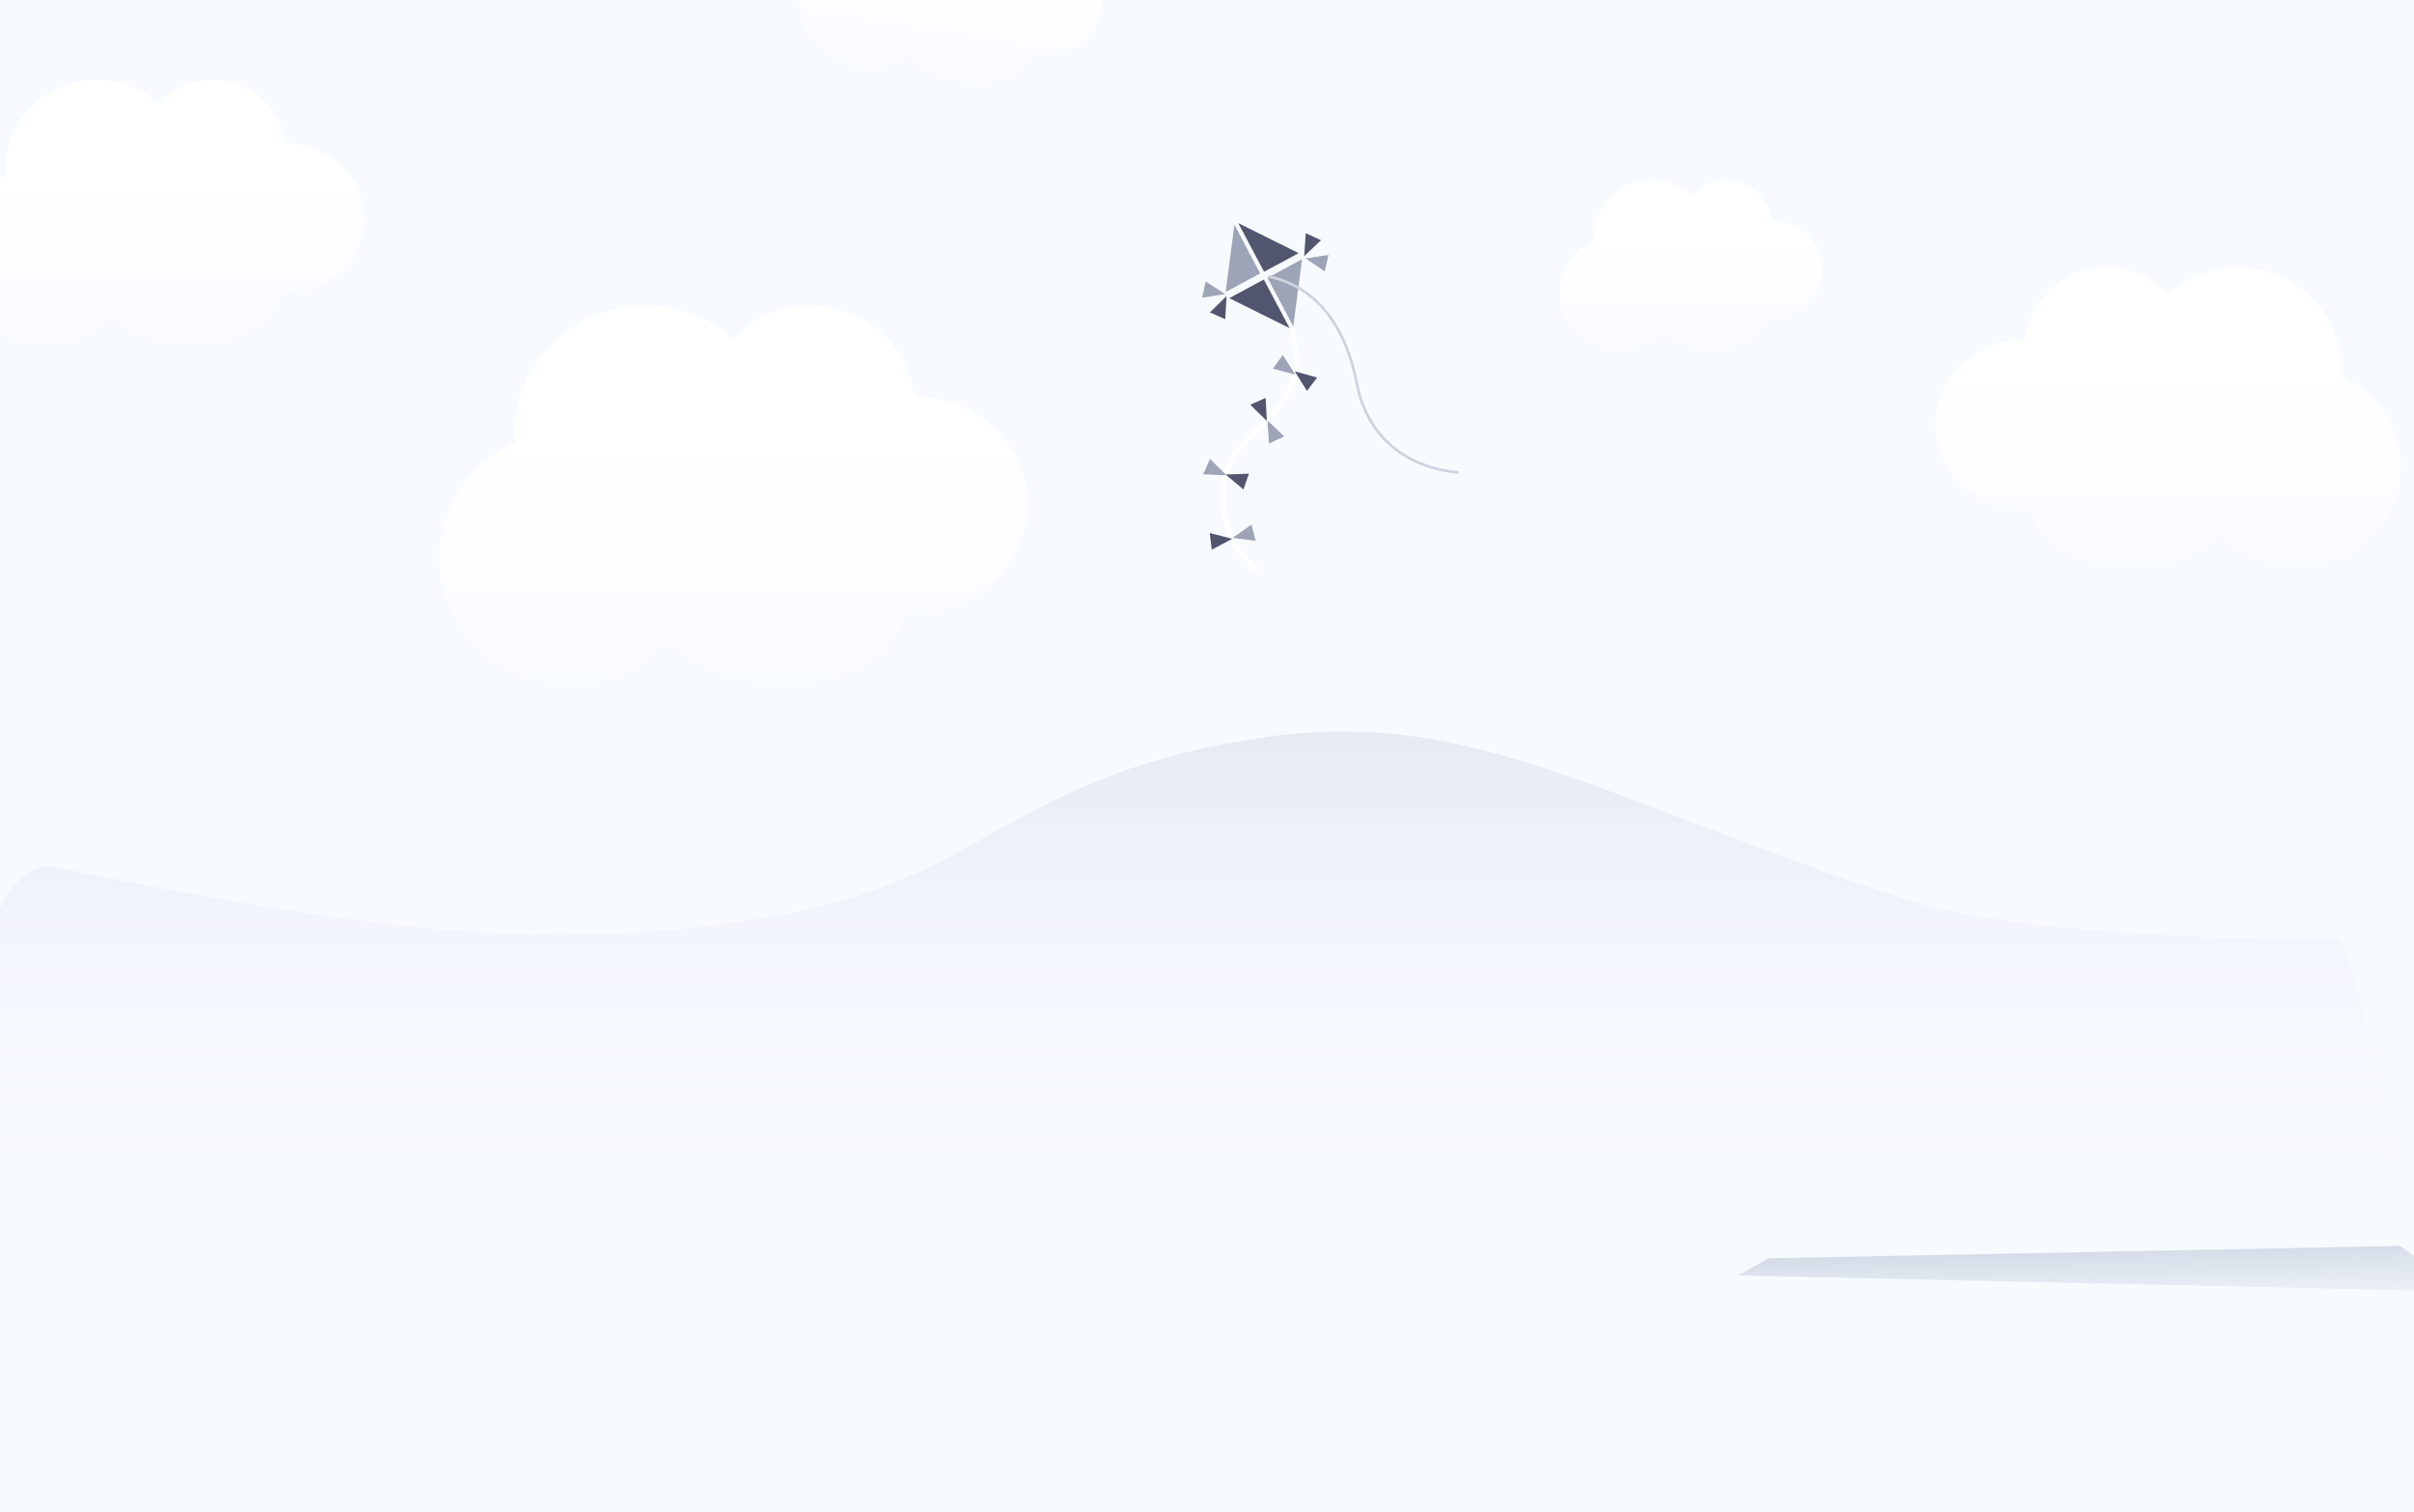
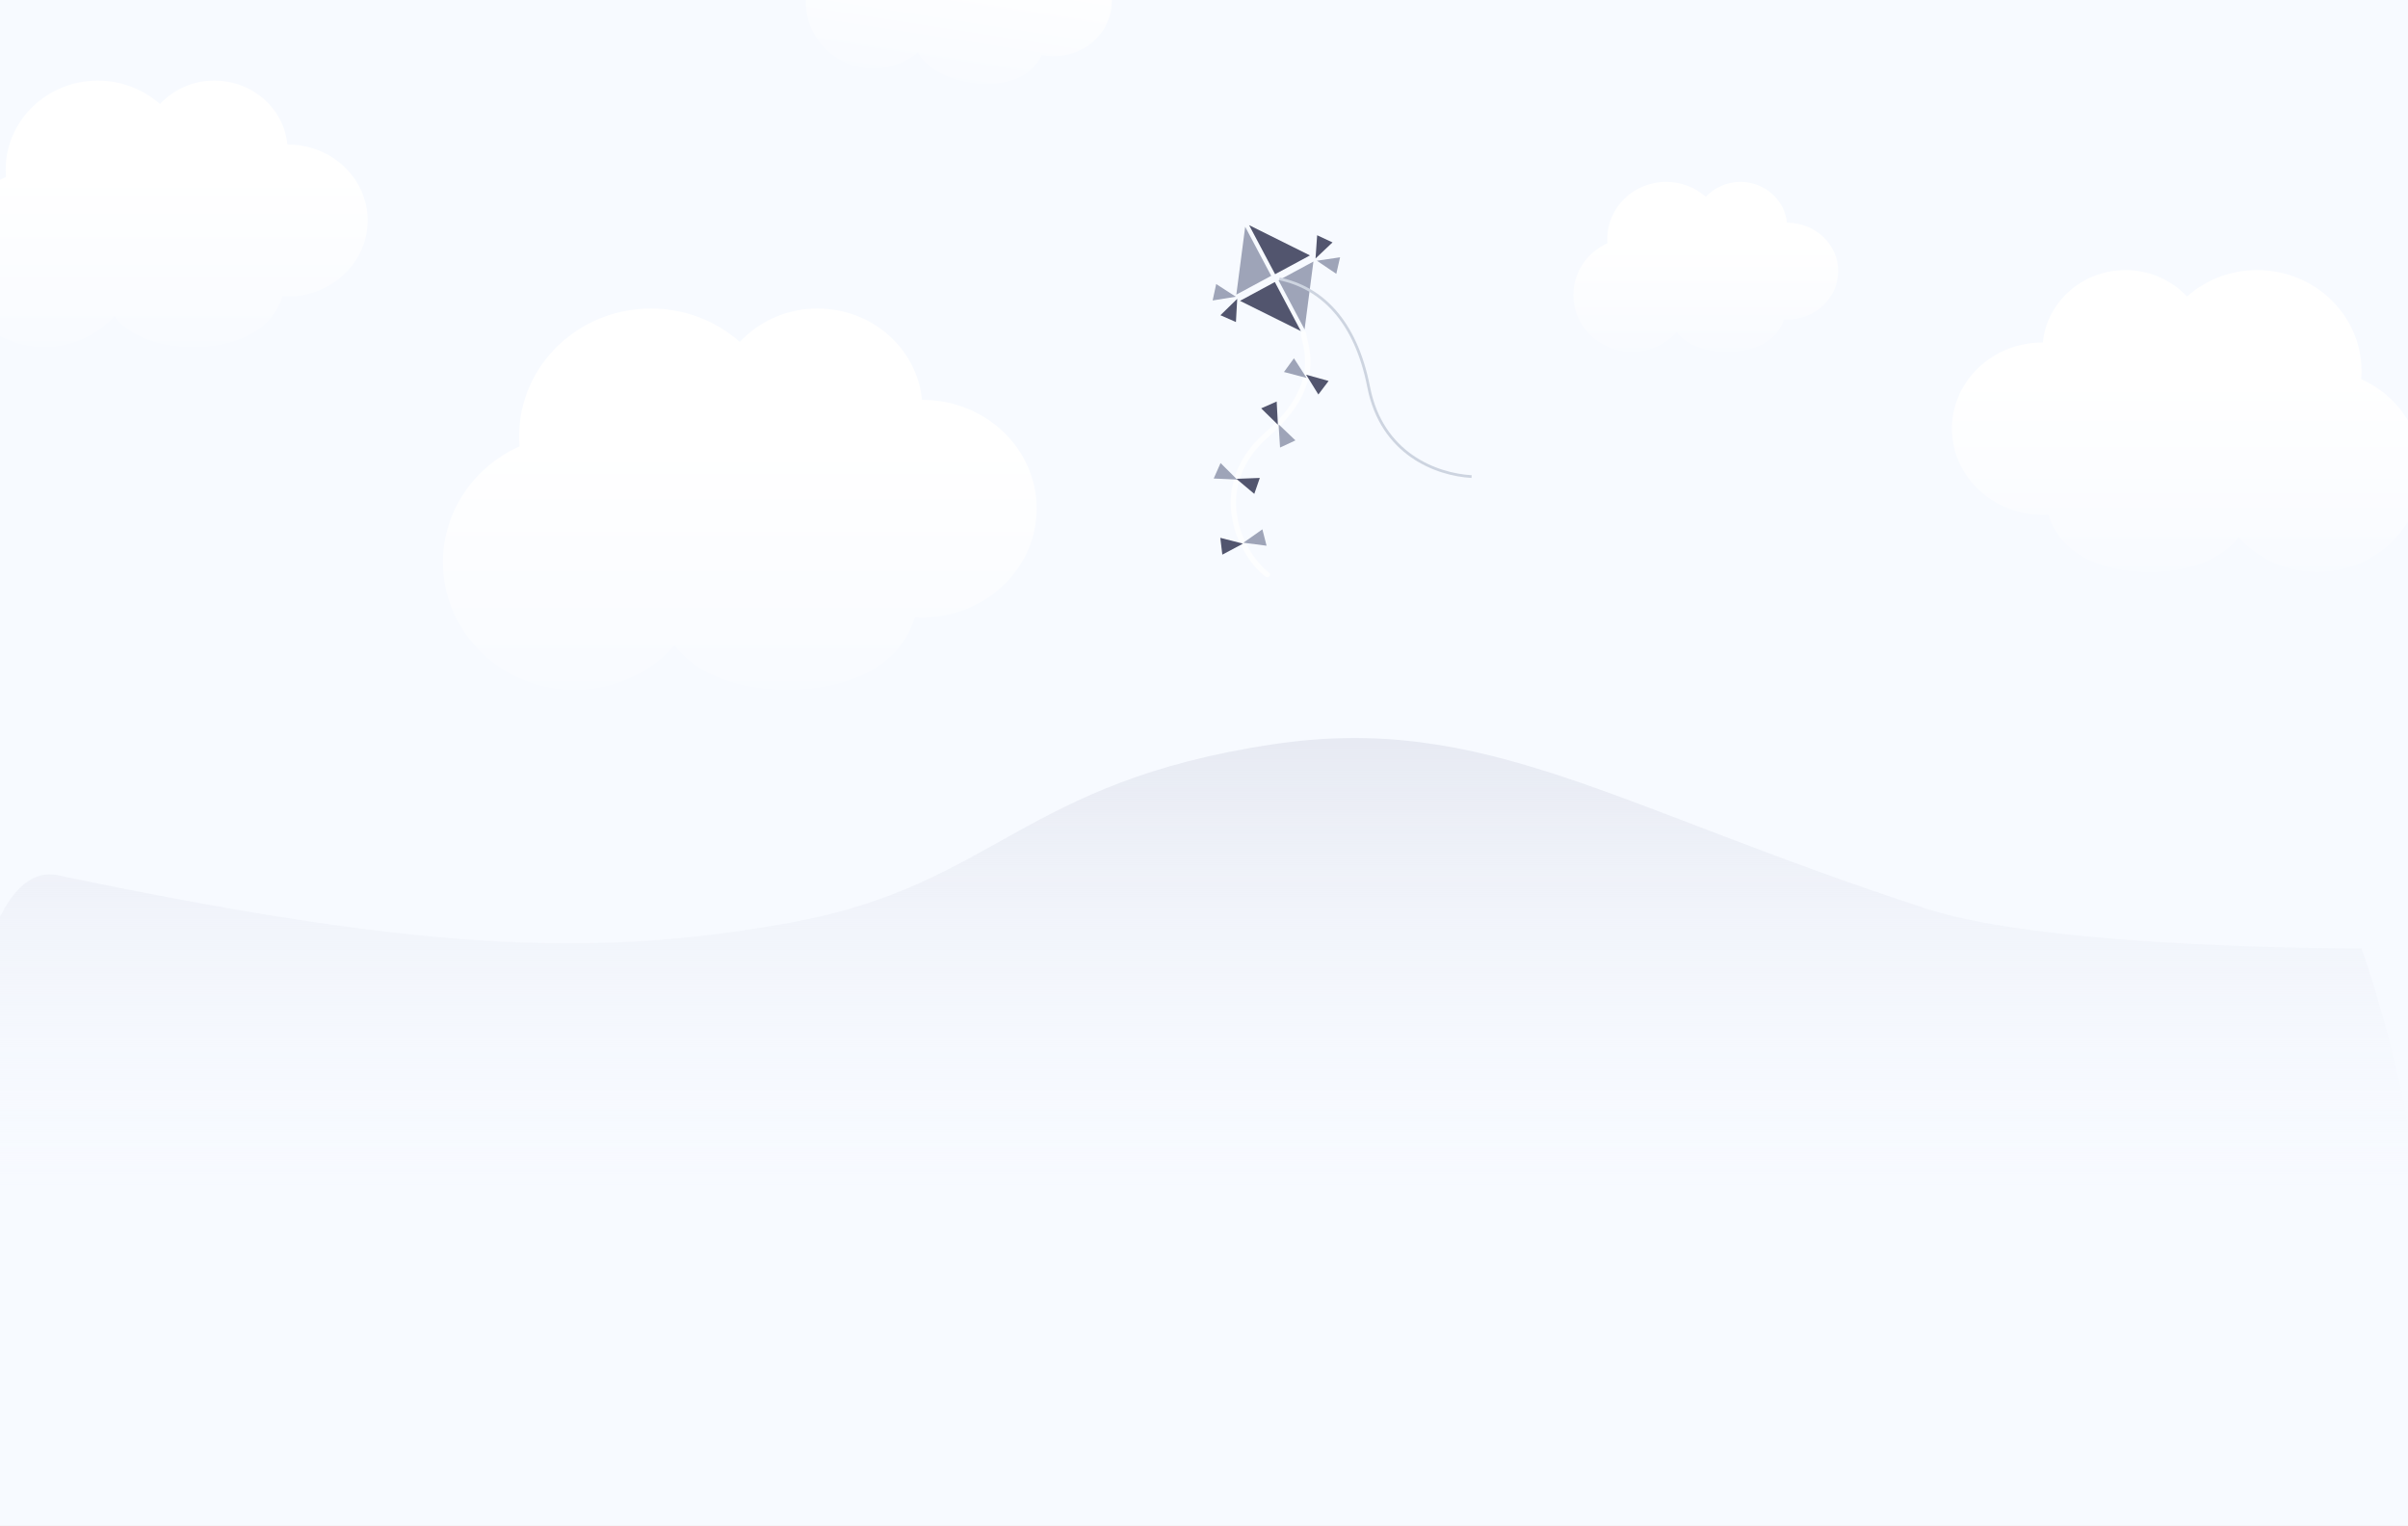
- <svg xmlns="http://www.w3.org/2000/svg" width="1440" height="902" viewBox="0 0 1440 902" fill="none">
-   <path d="M1446.3 0H-6.301V902H1446.3V0Z" fill="#F7FAFF" />
-   <path d="M1396.51 560.731C1396.51 560.731 1509.2 872.071 1333.09 872.071C1223.11 872.071 157.034 979.101 -28.354 788.359C-31.37 785.237 -34.464 503.139 34.37 517.537C241.801 560.794 347.836 567.547 468.18 545.377C588.523 523.207 603.914 462.238 753.184 440.004C878.013 421.401 954.35 477.082 1139.51 537.35C1213.44 561.431 1396.51 560.731 1396.51 560.731Z" fill="url(#paint0_linear)" />
-   <path d="M67.557 186.918C77.129 199.25 94.437 205.24 114.297 205.24C139.581 205.24 160.877 195.551 167.019 175.203C168.056 175.291 169.093 175.291 170.13 175.291C196.211 175.291 217.428 155.207 217.428 130.367C217.428 105.527 196.291 85.443 170.13 85.443H169.97C167.896 64.215 149.392 47.654 126.82 47.654C114.616 47.566 102.971 52.587 94.596 61.484C84.467 52.587 71.386 47.654 57.827 47.654C27.757 47.654 3.35 71.262 3.35 100.418C3.35 101.827 3.43 103.237 3.509 104.558C-15.155 112.926 -28.155 131.248 -28.155 152.477C-28.155 181.633 -3.749 205.24 26.321 205.24C42.114 205.24 57.109 198.634 67.557 186.918Z" fill="url(#paint1_linear)" />
-   <path d="M398.963 381.676C412.602 399.294 437.408 407.838 465.723 407.838C501.934 407.838 532.403 393.92 541.097 364.852C542.532 364.94 544.048 365.028 545.484 365.028C582.812 365.028 613.041 336.224 613.041 300.725C613.041 265.227 582.812 236.423 545.484 236.423H545.244C542.293 206.121 515.813 182.426 483.51 182.426C466.042 182.338 449.372 189.473 437.488 202.157C423.051 189.385 404.307 182.338 384.925 182.426C341.854 182.426 306.999 216.251 306.999 257.916C306.999 259.942 307.079 261.879 307.238 263.905C280.518 275.885 261.934 302.047 261.934 332.436C261.934 374.101 296.79 407.926 339.86 407.926C362.512 407.926 383.968 398.325 398.963 381.676Z" fill="url(#paint2_linear)" />
-   <path d="M991.505 196.344C997.567 204.183 1008.65 208.059 1021.26 208.059C1037.37 208.059 1051.01 201.893 1054.92 188.856C1055.55 188.856 1056.19 188.944 1056.91 188.944C1073.58 188.944 1087.06 176.084 1087.06 160.316C1087.06 144.549 1073.58 131.688 1056.91 131.688H1056.75C1055.47 118.211 1043.59 107.553 1029.23 107.553C1021.42 107.553 1014 110.724 1008.73 116.362C1002.27 110.636 993.978 107.553 985.284 107.553C966.062 107.553 950.508 122.616 950.508 141.202C950.508 142.083 950.509 142.963 950.588 143.844C938.385 149.218 930.489 161.197 930.409 174.41C930.409 192.996 945.962 208.059 965.184 208.059C975.234 208.059 984.885 203.831 991.505 196.344Z" fill="url(#paint3_linear)" />
-   <path d="M542.772 31.006C548.435 40.872 560.399 46.95 574.756 48.976C593.101 51.53 609.531 46.597 616.072 32.504C616.79 32.68 617.508 32.768 618.305 32.856C637.208 35.499 654.596 23.078 657.149 5.021C659.701 -13.037 646.461 -29.685 627.478 -32.328H627.318C628.036 -47.919 616.311 -61.748 599.96 -64.038C591.107 -65.272 582.174 -62.893 575.234 -57.256C568.853 -64.743 559.841 -69.588 550.03 -70.997C528.255 -74.08 508.156 -59.37 505.125 -38.229C504.965 -37.172 504.885 -36.203 504.806 -35.146C490.05 -31.006 479.123 -18.674 476.969 -3.612C474.018 17.529 489.252 37.084 511.027 40.167C522.433 41.665 533.998 38.406 542.772 31.006Z" fill="url(#paint4_linear)" />
-   <path d="M1323.87 317.55C1313.1 331.555 1293.4 338.25 1270.99 338.25C1242.35 338.25 1218.19 327.239 1211.33 304.249C1210.21 304.337 1209.01 304.337 1207.82 304.337C1178.23 304.337 1154.3 281.523 1154.3 253.423C1154.3 225.324 1178.23 202.51 1207.82 202.51H1208.06C1210.37 178.55 1231.35 159.7 1256.87 159.7C1270.67 159.612 1283.91 165.337 1293.32 175.291C1304.81 165.161 1319.56 159.612 1334.88 159.7C1368.93 159.7 1396.53 186.478 1396.53 219.422C1396.53 221.008 1396.45 222.593 1396.37 224.179C1417.51 233.604 1432.26 254.392 1432.26 278.44C1432.26 311.472 1404.67 338.162 1370.61 338.162C1352.74 338.338 1335.67 330.851 1323.87 317.55Z" fill="url(#paint5_linear)" />
-   <path d="M1036.81 760.886L1468.63 770.488L1431.7 743.269L1054.92 750.668L1036.81 760.886Z" fill="url(#paint6_linear)" />
-   <path d="M738.669 133.123L754.049 162.126L774.657 151.011L738.669 133.123Z" fill="#52556E" />
-   <path d="M736.351 134.073L751.737 163.085L731.12 174.204L736.351 134.073Z" fill="#9EA4B8" />
-   <path d="M771.479 194.771L756.092 165.758L776.71 154.64L771.479 194.771Z" fill="#9EA4B8" />
-   <path d="M769.268 195.757L753.888 166.754L733.28 177.868L769.268 195.757Z" fill="#52556E" />
-   <path d="M777.954 152.832L788.004 143.318L778.911 139.09L777.954 152.832Z" fill="#52556E" />
-   <path d="M778.752 154.153L792.471 152.127L790.237 161.905L778.752 154.153Z" fill="#9EA4B8" />
-   <path d="M731.646 176.671L721.709 186.378L730.879 190.412L731.646 176.671Z" fill="#52556E" />
-   <path d="M730.813 175.431L717.107 177.648L719.208 167.938L730.813 175.431Z" fill="#9EA4B8" />
-   <path opacity="0.7" d="M770.854 197.22C770.854 202.681 784.254 226.465 749.398 256.766C714.543 287.068 732.33 326.53 749.398 339.743" stroke="white" stroke-width="3.24" stroke-miterlimit="10" stroke-linecap="round" stroke-linejoin="round" />
-   <path d="M772.369 221.532L779.628 233.247L785.69 225.231L772.369 221.532Z" fill="#52556E" />
-   <path d="M772.688 223.47L759.289 219.946L765.191 211.842L772.688 223.47Z" fill="#9EA4B8" />
-   <path d="M756.098 250.864L756.976 264.606L766.068 260.378L756.098 250.864Z" fill="#9EA4B8" />
-   <path d="M755.699 251.129L745.809 241.439L754.982 237.387L755.699 251.129Z" fill="#52556E" />
-   <path d="M731.133 283.104L741.741 292L745.011 282.575L731.133 283.104Z" fill="#52556E" />
-   <path d="M731.612 283.544L717.733 282.928L721.801 273.767L731.612 283.544Z" fill="#9EA4B8" />
-   <path d="M735.281 320.893L748.999 322.654L746.527 312.965L735.281 320.893Z" fill="#9EA4B8" />
-   <path d="M735.041 321.421L722.838 327.94L721.642 317.986L735.041 321.421Z" fill="#52556E" />
-   <path d="M870.237 281.787C849.26 280.554 817.117 268.398 809.38 228.847C801.643 189.297 781.225 170.006 756.578 164.897" stroke="#CDD4E0" stroke-width="1.62" stroke-miterlimit="10" />
+ <svg xmlns="http://www.w3.org/2000/svg" width="1424" height="902" viewBox="0 0 1424 902" fill="none">
+   <g clip-path="url(#clip0)">
+     <path d="M1446.3 0H-6.301V902H1446.3V0Z" fill="#F7FAFF" />
+     <path d="M1396.51 560.731C1396.51 560.731 1509.2 872.071 1333.09 872.071C1223.11 872.071 157.034 979.101 -28.354 788.359C-31.37 785.237 -34.464 503.139 34.37 517.537C241.801 560.794 347.836 567.547 468.18 545.377C588.523 523.207 603.914 462.238 753.184 440.004C878.013 421.401 954.35 477.082 1139.51 537.35C1213.44 561.431 1396.51 560.731 1396.51 560.731Z" fill="url(#paint0_linear)" />
+     <path d="M67.557 186.918C77.129 199.25 94.437 205.24 114.297 205.24C139.581 205.24 160.877 195.551 167.019 175.203C168.056 175.291 169.093 175.291 170.13 175.291C196.211 175.291 217.428 155.207 217.428 130.367C217.428 105.527 196.291 85.443 170.13 85.443H169.97C167.896 64.215 149.392 47.654 126.82 47.654C114.616 47.566 102.971 52.587 94.596 61.484C84.467 52.587 71.386 47.654 57.827 47.654C27.757 47.654 3.35 71.262 3.35 100.418C3.35 101.827 3.43 103.237 3.509 104.558C-15.155 112.926 -28.155 131.248 -28.155 152.477C-28.155 181.633 -3.749 205.24 26.321 205.24C42.114 205.24 57.109 198.634 67.557 186.918Z" fill="url(#paint1_linear)" />
+     <path d="M398.963 381.676C412.602 399.294 437.408 407.838 465.723 407.838C501.934 407.838 532.403 393.92 541.097 364.852C542.532 364.94 544.048 365.028 545.484 365.028C582.812 365.028 613.041 336.224 613.041 300.725C613.041 265.227 582.812 236.423 545.484 236.423H545.244C542.293 206.121 515.813 182.426 483.51 182.426C466.042 182.338 449.372 189.473 437.488 202.157C423.051 189.385 404.307 182.338 384.925 182.426C341.854 182.426 306.999 216.251 306.999 257.916C306.999 259.942 307.079 261.879 307.238 263.905C280.518 275.885 261.934 302.047 261.934 332.436C261.934 374.101 296.79 407.926 339.86 407.926C362.512 407.926 383.968 398.325 398.963 381.676Z" fill="url(#paint2_linear)" />
+     <path d="M991.505 196.344C997.567 204.183 1008.65 208.059 1021.26 208.059C1037.37 208.059 1051.01 201.893 1054.92 188.856C1055.55 188.856 1056.19 188.944 1056.91 188.944C1073.58 188.944 1087.06 176.084 1087.06 160.316C1087.06 144.549 1073.58 131.688 1056.91 131.688H1056.75C1055.47 118.211 1043.59 107.553 1029.23 107.553C1021.42 107.553 1014 110.724 1008.73 116.362C1002.27 110.636 993.978 107.553 985.284 107.553C966.062 107.553 950.508 122.616 950.508 141.202C950.508 142.083 950.509 142.963 950.588 143.844C938.385 149.218 930.489 161.197 930.409 174.41C930.409 192.996 945.962 208.059 965.184 208.059C975.234 208.059 984.885 203.831 991.505 196.344Z" fill="url(#paint3_linear)" />
+     <path d="M542.772 31.006C548.435 40.872 560.399 46.95 574.756 48.976C593.101 51.53 609.531 46.597 616.072 32.504C616.79 32.68 617.508 32.768 618.305 32.856C637.208 35.499 654.596 23.078 657.149 5.021C659.701 -13.037 646.461 -29.685 627.478 -32.328H627.318C628.036 -47.919 616.311 -61.748 599.96 -64.038C591.107 -65.272 582.174 -62.893 575.234 -57.256C568.853 -64.743 559.841 -69.588 550.03 -70.997C528.255 -74.08 508.156 -59.37 505.125 -38.229C504.965 -37.172 504.885 -36.203 504.806 -35.146C490.05 -31.006 479.123 -18.674 476.969 -3.611C474.018 17.529 489.252 37.084 511.027 40.167C522.433 41.665 533.998 38.406 542.772 31.006Z" fill="url(#paint4_linear)" />
+     <path d="M1323.87 317.55C1313.1 331.555 1293.4 338.25 1270.99 338.25C1242.35 338.25 1218.19 327.239 1211.33 304.249C1210.21 304.337 1209.01 304.337 1207.82 304.337C1178.23 304.337 1154.3 281.523 1154.3 253.423C1154.3 225.324 1178.23 202.51 1207.82 202.51H1208.06C1210.37 178.55 1231.35 159.7 1256.87 159.7C1270.67 159.612 1283.91 165.337 1293.32 175.291C1304.81 165.161 1319.56 159.612 1334.88 159.7C1368.93 159.7 1396.53 186.478 1396.53 219.422C1396.53 221.008 1396.45 222.593 1396.37 224.179C1417.51 233.604 1432.26 254.392 1432.26 278.44C1432.26 311.472 1404.67 338.162 1370.61 338.162C1352.74 338.338 1335.67 330.851 1323.87 317.55Z" fill="url(#paint5_linear)" />
+     <path d="M738.669 133.123L754.049 162.126L774.657 151.011L738.669 133.123Z" fill="#52556E" />
+     <path d="M736.351 134.073L751.737 163.085L731.12 174.204L736.351 134.073Z" fill="#9EA4B8" />
+     <path d="M771.479 194.771L756.092 165.758L776.71 154.64L771.479 194.771Z" fill="#9EA4B8" />
+     <path d="M769.268 195.757L753.888 166.754L733.28 177.868L769.268 195.757Z" fill="#52556E" />
+     <path d="M777.954 152.832L788.004 143.318L778.911 139.09L777.954 152.832Z" fill="#52556E" />
+     <path d="M778.752 154.153L792.471 152.127L790.237 161.905L778.752 154.153Z" fill="#9EA4B8" />
+     <path d="M731.646 176.671L721.709 186.378L730.879 190.412L731.646 176.671Z" fill="#52556E" />
+     <path d="M730.813 175.431L717.107 177.648L719.208 167.938L730.813 175.431Z" fill="#9EA4B8" />
+     <path opacity="0.7" d="M770.854 197.22C770.854 202.681 784.254 226.465 749.398 256.766C714.543 287.068 732.33 326.53 749.398 339.743" stroke="white" stroke-width="3.24" stroke-miterlimit="10" stroke-linecap="round" stroke-linejoin="round" />
+     <path d="M772.369 221.532L779.628 233.247L785.69 225.231L772.369 221.532Z" fill="#52556E" />
+     <path d="M772.688 223.47L759.289 219.946L765.191 211.842L772.688 223.47Z" fill="#9EA4B8" />
+     <path d="M756.098 250.864L756.976 264.606L766.068 260.378L756.098 250.864Z" fill="#9EA4B8" />
+     <path d="M755.699 251.129L745.809 241.439L754.982 237.387L755.699 251.129Z" fill="#52556E" />
+     <path d="M731.133 283.104L741.741 292L745.011 282.575L731.133 283.104Z" fill="#52556E" />
+     <path d="M731.612 283.544L717.733 282.928L721.801 273.767L731.612 283.544Z" fill="#9EA4B8" />
+     <path d="M735.281 320.893L748.999 322.654L746.527 312.965L735.281 320.893Z" fill="#9EA4B8" />
+     <path d="M735.041 321.421L722.838 327.94L721.642 317.986L735.041 321.421Z" fill="#52556E" />
+     <path d="M870.237 281.787C849.26 280.554 817.117 268.398 809.38 228.847C801.643 189.297 781.225 170.006 756.578 164.897" stroke="#CDD4E0" stroke-width="1.62" stroke-miterlimit="10" />
+   </g>
  <defs>
    <linearGradient id="paint0_linear" x1="701.281" y1="438.666" x2="701.281" y2="705.093" gradientUnits="userSpaceOnUse">
      <stop stop-color="#E7EAF3" />
      <stop offset="1" stop-color="#F7FAFF" stop-opacity="0" />
    </linearGradient>
    <linearGradient id="paint1_linear" x1="94.626" y1="103.855" x2="94.626" y2="205.231" gradientUnits="userSpaceOnUse">
      <stop stop-color="white" />
      <stop offset="1" stop-color="white" stop-opacity="0.157" />
    </linearGradient>
    <linearGradient id="paint2_linear" x1="437.503" y1="262.862" x2="437.503" y2="407.82" gradientUnits="userSpaceOnUse">
      <stop stop-color="white" />
      <stop offset="1" stop-color="white" stop-opacity="0.157" />
    </linearGradient>
    <linearGradient id="paint3_linear" x1="1008.73" y1="143.335" x2="1008.73" y2="207.984" gradientUnits="userSpaceOnUse">
      <stop stop-color="white" />
      <stop offset="1" stop-color="white" stop-opacity="0.157" />
    </linearGradient>
    <linearGradient id="paint4_linear" x1="570.517" y1="-26.495" x2="559.028" y2="47.523" gradientUnits="userSpaceOnUse">
      <stop stop-color="white" />
      <stop offset="1" stop-color="white" stop-opacity="0.157" />
    </linearGradient>
    <linearGradient id="paint5_linear" x1="1293.27" y1="223.538" x2="1293.27" y2="338.305" gradientUnits="userSpaceOnUse">
      <stop stop-color="white" />
      <stop offset="1" stop-color="white" stop-opacity="0.157" />
    </linearGradient>
-     <linearGradient id="paint6_linear" x1="1315.93" y1="792.691" x2="1314.36" y2="728.572" gradientUnits="userSpaceOnUse">
-       <stop stop-color="#536DB5" stop-opacity="0" />
-       <stop offset="1" stop-color="#0E284B" stop-opacity="0.212" />
-     </linearGradient>
+     <clipPath id="clip0">
+       <rect width="1440" height="902" fill="white" />
+     </clipPath>
  </defs>
</svg>
